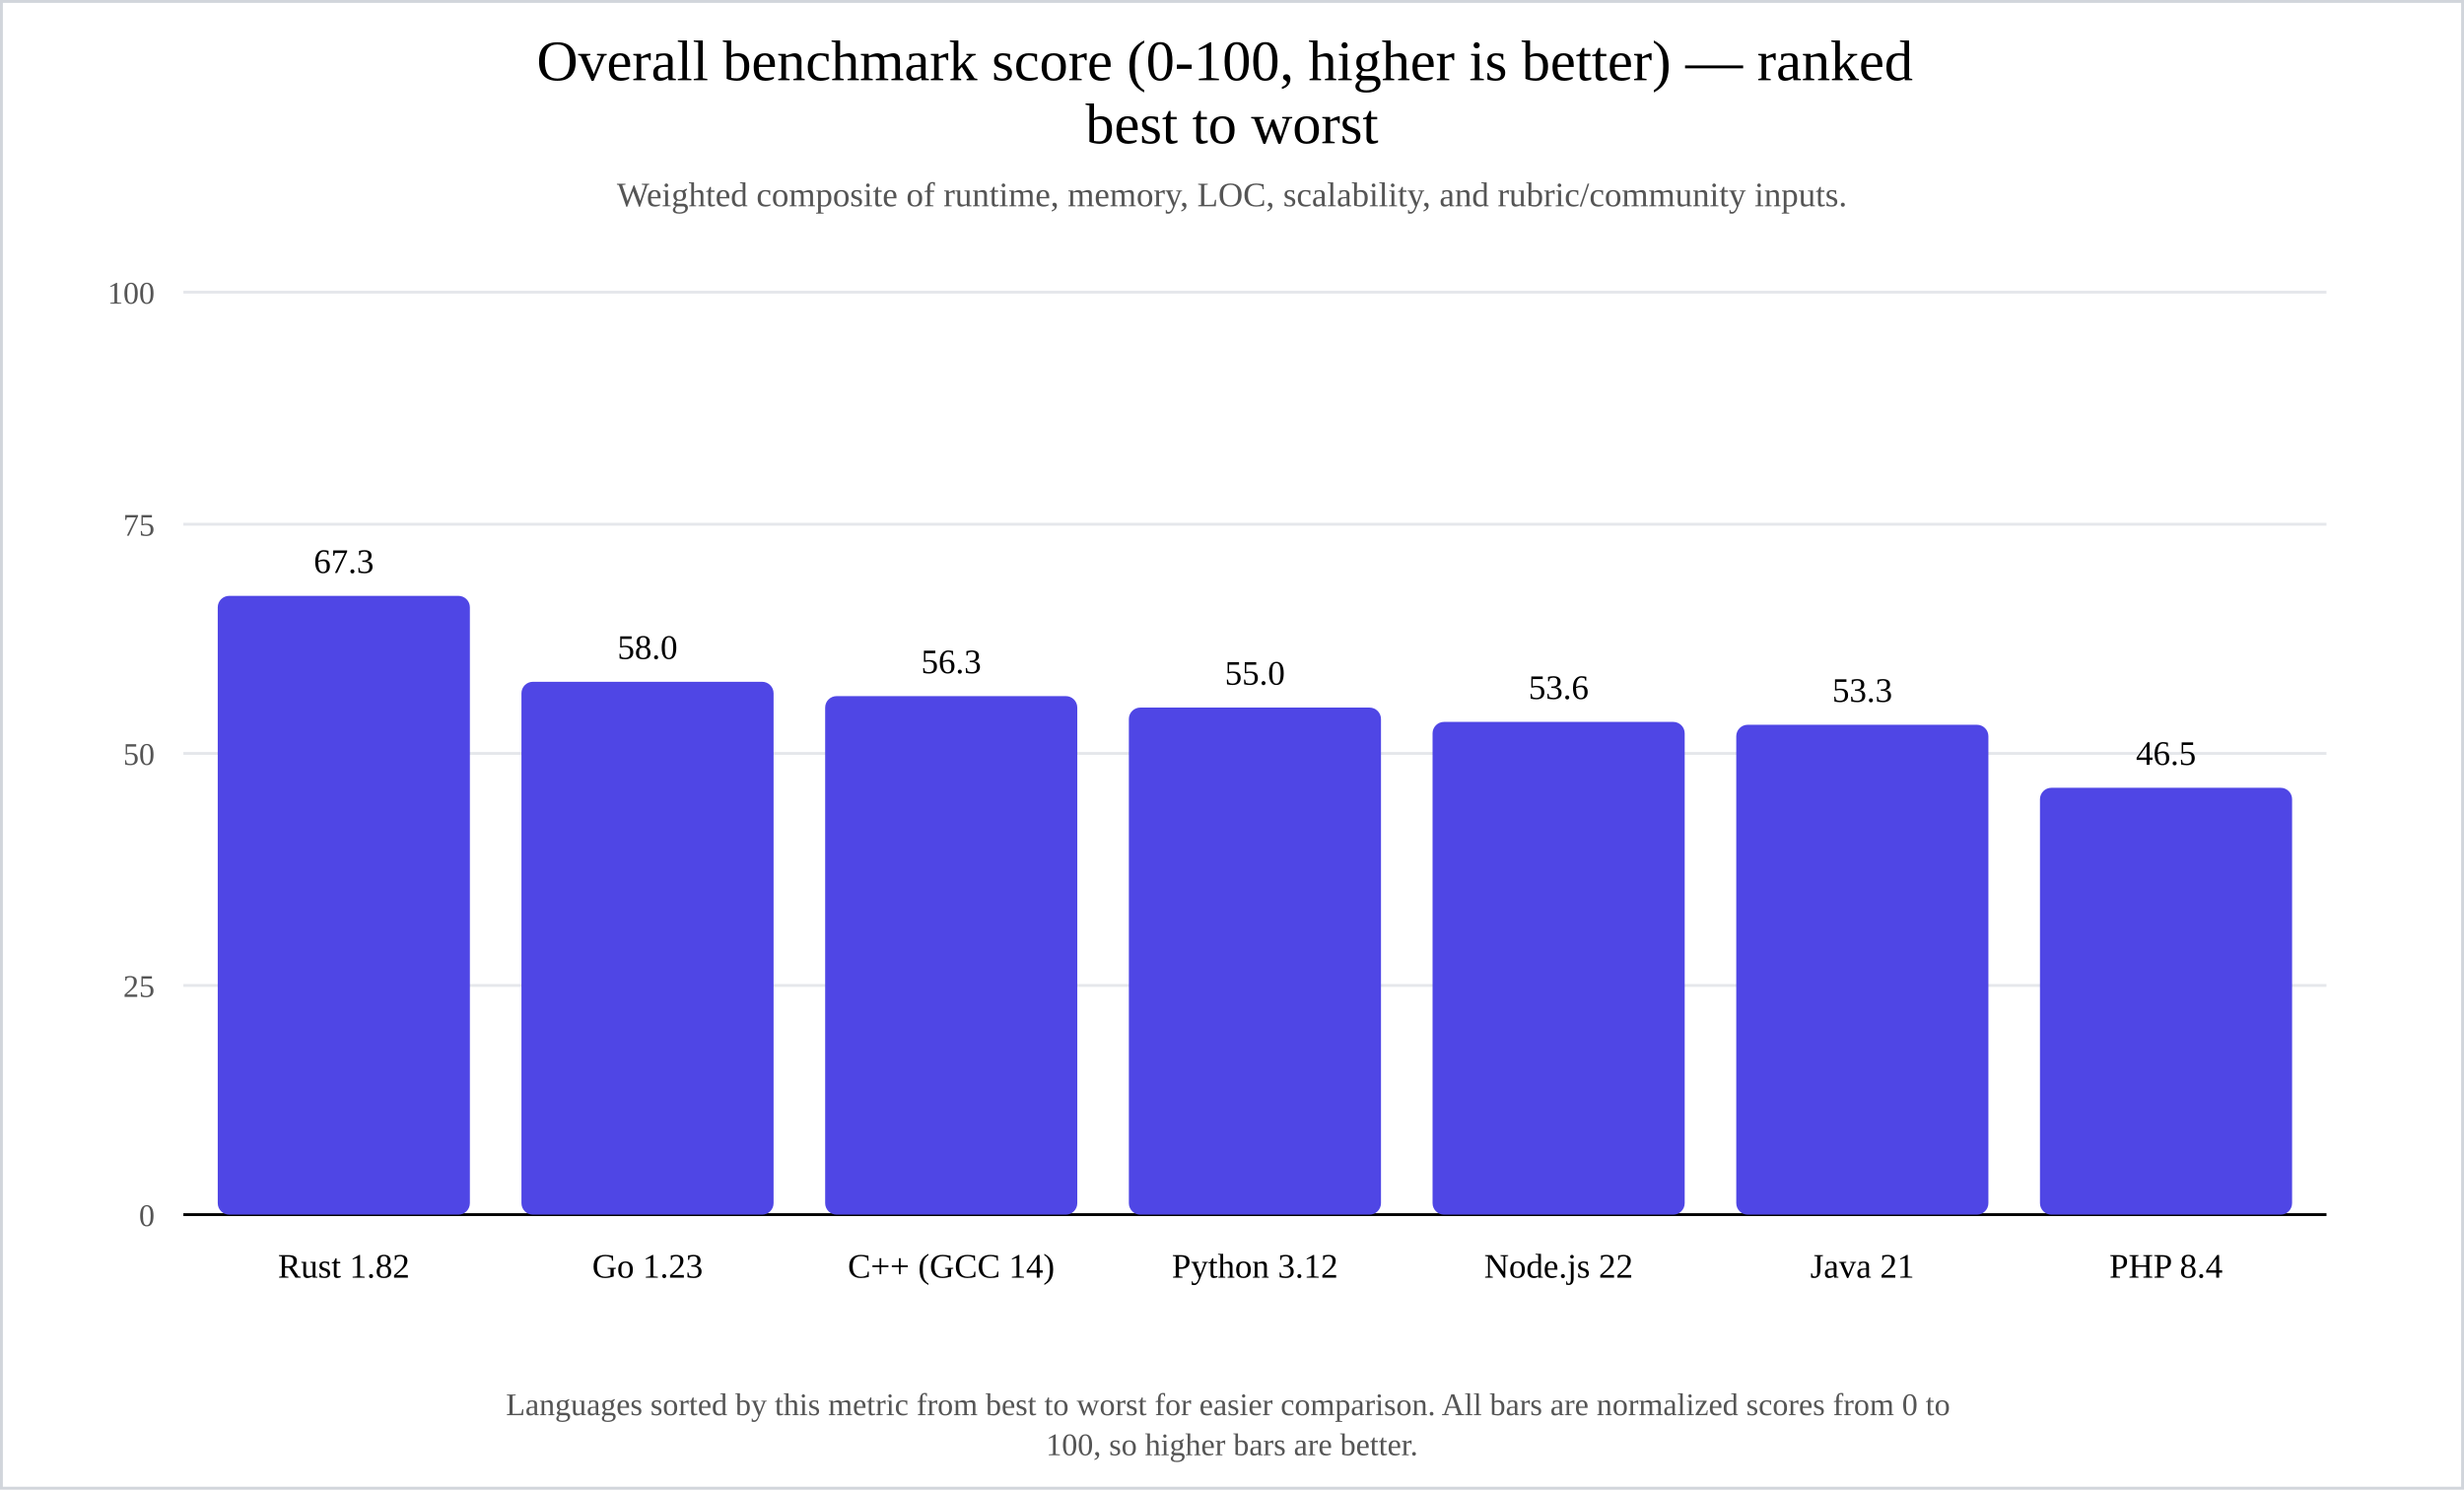
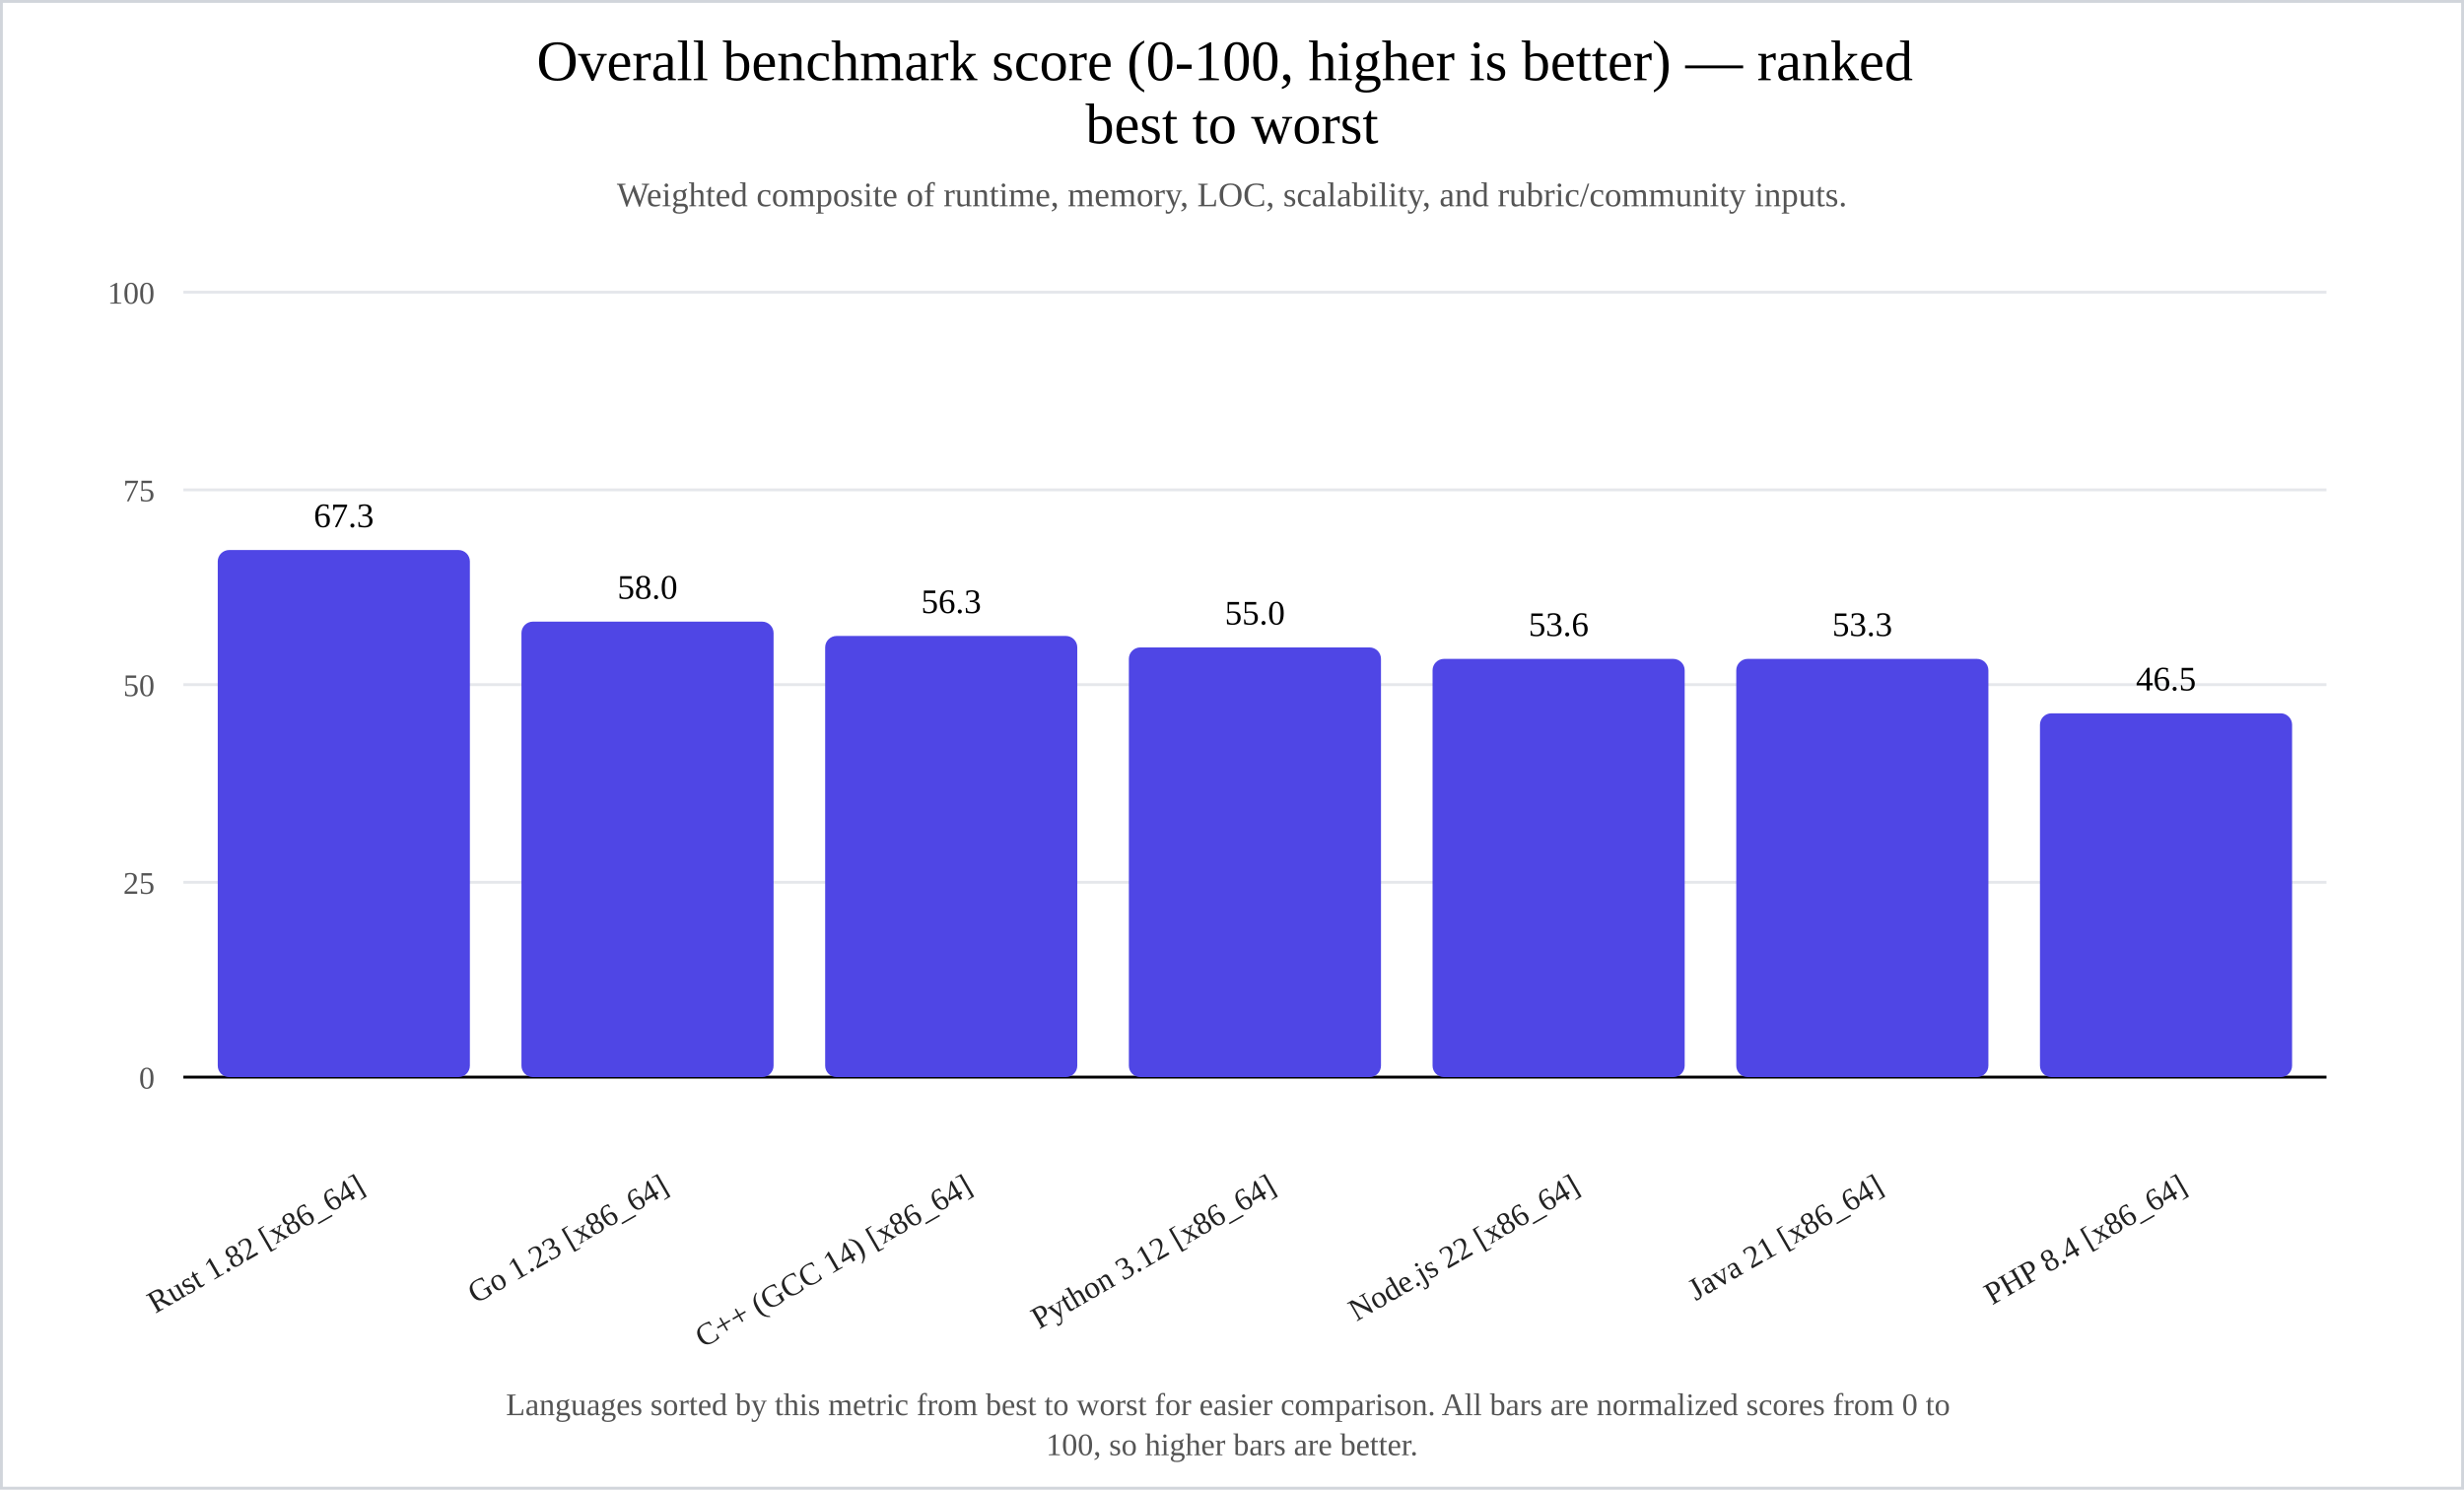
<svg xmlns="http://www.w3.org/2000/svg" width="860" height="520" viewBox="0 0 860 520">
  <rect x="0" y="0" width="860" height="520" fill="#ffffff" />
  <rect x="0.5" y="0.5" width="859" height="519" fill="none" stroke="#d1d5db" />
  <text x="430.0" y="28" text-anchor="middle" font-size="20" fill="#000">
    <tspan x="430.0" dy="0">Overall benchmark score (0-100, higher is better) — ranked</tspan>
    <tspan x="430.0" dy="22">best to worst</tspan>
  </text>
  <text x="430.0" y="72" text-anchor="middle" font-size="12" fill="#555">
    <tspan x="430.0" dy="0">Weighted composite of runtime, memory, LOC, scalability, and rubric/community inputs.</tspan>
  </text>
-   <line x1="64" y1="424" x2="812" y2="424" stroke="#e5e7eb" stroke-width="1" />
-   <text x="54" y="428" text-anchor="end" font-size="11" fill="#555">0</text>
-   <line x1="64" y1="344" x2="812" y2="344" stroke="#e5e7eb" stroke-width="1" />
-   <text x="54" y="348" text-anchor="end" font-size="11" fill="#555">25</text>
-   <line x1="64" y1="263" x2="812" y2="263" stroke="#e5e7eb" stroke-width="1" />
-   <text x="54" y="267" text-anchor="end" font-size="11" fill="#555">50</text>
-   <line x1="64" y1="183" x2="812" y2="183" stroke="#e5e7eb" stroke-width="1" />
-   <text x="54" y="187" text-anchor="end" font-size="11" fill="#555">75</text>
+   <line x1="64" y1="376" x2="812" y2="376" stroke="#e5e7eb" stroke-width="1" />
+   <text x="54" y="380" text-anchor="end" font-size="11" fill="#555">0</text>
+   <line x1="64" y1="308" x2="812" y2="308" stroke="#e5e7eb" stroke-width="1" />
+   <text x="54" y="312" text-anchor="end" font-size="11" fill="#555">25</text>
+   <line x1="64" y1="239" x2="812" y2="239" stroke="#e5e7eb" stroke-width="1" />
+   <text x="54" y="243" text-anchor="end" font-size="11" fill="#555">50</text>
+   <line x1="64" y1="171" x2="812" y2="171" stroke="#e5e7eb" stroke-width="1" />
+   <text x="54" y="175" text-anchor="end" font-size="11" fill="#555">75</text>
  <line x1="64" y1="102" x2="812" y2="102" stroke="#e5e7eb" stroke-width="1" />
  <text x="54" y="106" text-anchor="end" font-size="11" fill="#555">100</text>
-   <line x1="64" y1="424" x2="812" y2="424" stroke="black" />
-   <rect x="76" y="208" width="88" height="216" rx="4" fill="#4f46e5" />
-   <text x="120.0" y="446" text-anchor="middle" font-size="12">Rust 1.82</text>
-   <text x="120.0" y="200" text-anchor="middle" font-size="12">67.3</text>
-   <rect x="182" y="238" width="88" height="186" rx="4" fill="#4f46e5" />
-   <text x="226.0" y="446" text-anchor="middle" font-size="12">Go 1.23</text>
-   <text x="226.0" y="230" text-anchor="middle" font-size="12">58.0</text>
-   <rect x="288" y="243" width="88" height="181" rx="4" fill="#4f46e5" />
-   <text x="332.0" y="446" text-anchor="middle" font-size="12">C++ (GCC 14)</text>
-   <text x="332.0" y="235" text-anchor="middle" font-size="12">56.3</text>
-   <rect x="394" y="247" width="88" height="177" rx="4" fill="#4f46e5" />
-   <text x="438.0" y="446" text-anchor="middle" font-size="12">Python 3.12</text>
-   <text x="438.0" y="239" text-anchor="middle" font-size="12">55.0</text>
-   <rect x="500" y="252" width="88" height="172" rx="4" fill="#4f46e5" />
-   <text x="544.0" y="446" text-anchor="middle" font-size="12">Node.js 22</text>
-   <text x="544.0" y="244" text-anchor="middle" font-size="12">53.6</text>
-   <rect x="606" y="253" width="88" height="171" rx="4" fill="#4f46e5" />
-   <text x="650.0" y="446" text-anchor="middle" font-size="12">Java 21</text>
-   <text x="650.0" y="245" text-anchor="middle" font-size="12">53.3</text>
-   <rect x="712" y="275" width="88" height="149" rx="4" fill="#4f46e5" />
-   <text x="756.0" y="446" text-anchor="middle" font-size="12">PHP 8.4</text>
-   <text x="756.0" y="267" text-anchor="middle" font-size="12">46.5</text>
+   <line x1="64" y1="376" x2="812" y2="376" stroke="black" />
+   <rect x="76" y="192" width="88" height="184" rx="4" fill="#4f46e5" />
+   <text x="128.0" y="416" transform="rotate(-30 128.0 416)" text-anchor="end" font-size="11" fill="#222">Rust 1.82 [x86_64]</text>
+   <text x="120.0" y="184" text-anchor="middle" font-size="12">67.3</text>
+   <rect x="182" y="217" width="88" height="159" rx="4" fill="#4f46e5" />
+   <text x="234.0" y="416" transform="rotate(-30 234.0 416)" text-anchor="end" font-size="11" fill="#222">Go 1.23 [x86_64]</text>
+   <text x="226.0" y="209" text-anchor="middle" font-size="12">58.0</text>
+   <rect x="288" y="222" width="88" height="154" rx="4" fill="#4f46e5" />
+   <text x="340.0" y="416" transform="rotate(-30 340.0 416)" text-anchor="end" font-size="11" fill="#222">C++ (GCC 14) [x86_64]</text>
+   <text x="332.0" y="214" text-anchor="middle" font-size="12">56.3</text>
+   <rect x="394" y="226" width="88" height="150" rx="4" fill="#4f46e5" />
+   <text x="446.0" y="416" transform="rotate(-30 446.0 416)" text-anchor="end" font-size="11" fill="#222">Python 3.12 [x86_64]</text>
+   <text x="438.0" y="218" text-anchor="middle" font-size="12">55.0</text>
+   <rect x="500" y="230" width="88" height="146" rx="4" fill="#4f46e5" />
+   <text x="552.0" y="416" transform="rotate(-30 552.0 416)" text-anchor="end" font-size="11" fill="#222">Node.js 22 [x86_64]</text>
+   <text x="544.0" y="222" text-anchor="middle" font-size="12">53.6</text>
+   <rect x="606" y="230" width="88" height="146" rx="4" fill="#4f46e5" />
+   <text x="658.0" y="416" transform="rotate(-30 658.0 416)" text-anchor="end" font-size="11" fill="#222">Java 21 [x86_64]</text>
+   <text x="650.0" y="222" text-anchor="middle" font-size="12">53.3</text>
+   <rect x="712" y="249" width="88" height="127" rx="4" fill="#4f46e5" />
+   <text x="764.0" y="416" transform="rotate(-30 764.0 416)" text-anchor="end" font-size="11" fill="#222">PHP 8.4 [x86_64]</text>
+   <text x="756.0" y="241" text-anchor="middle" font-size="12">46.5</text>
  <text x="430.0" y="494" text-anchor="middle" font-size="11" fill="#555">
    <tspan x="430.0" dy="0">Languages sorted by this metric from best to worst for easier comparison. All bars are normalized scores from 0 to</tspan>
    <tspan x="430.0" dy="14">100, so higher bars are better.</tspan>
  </text>
</svg>
